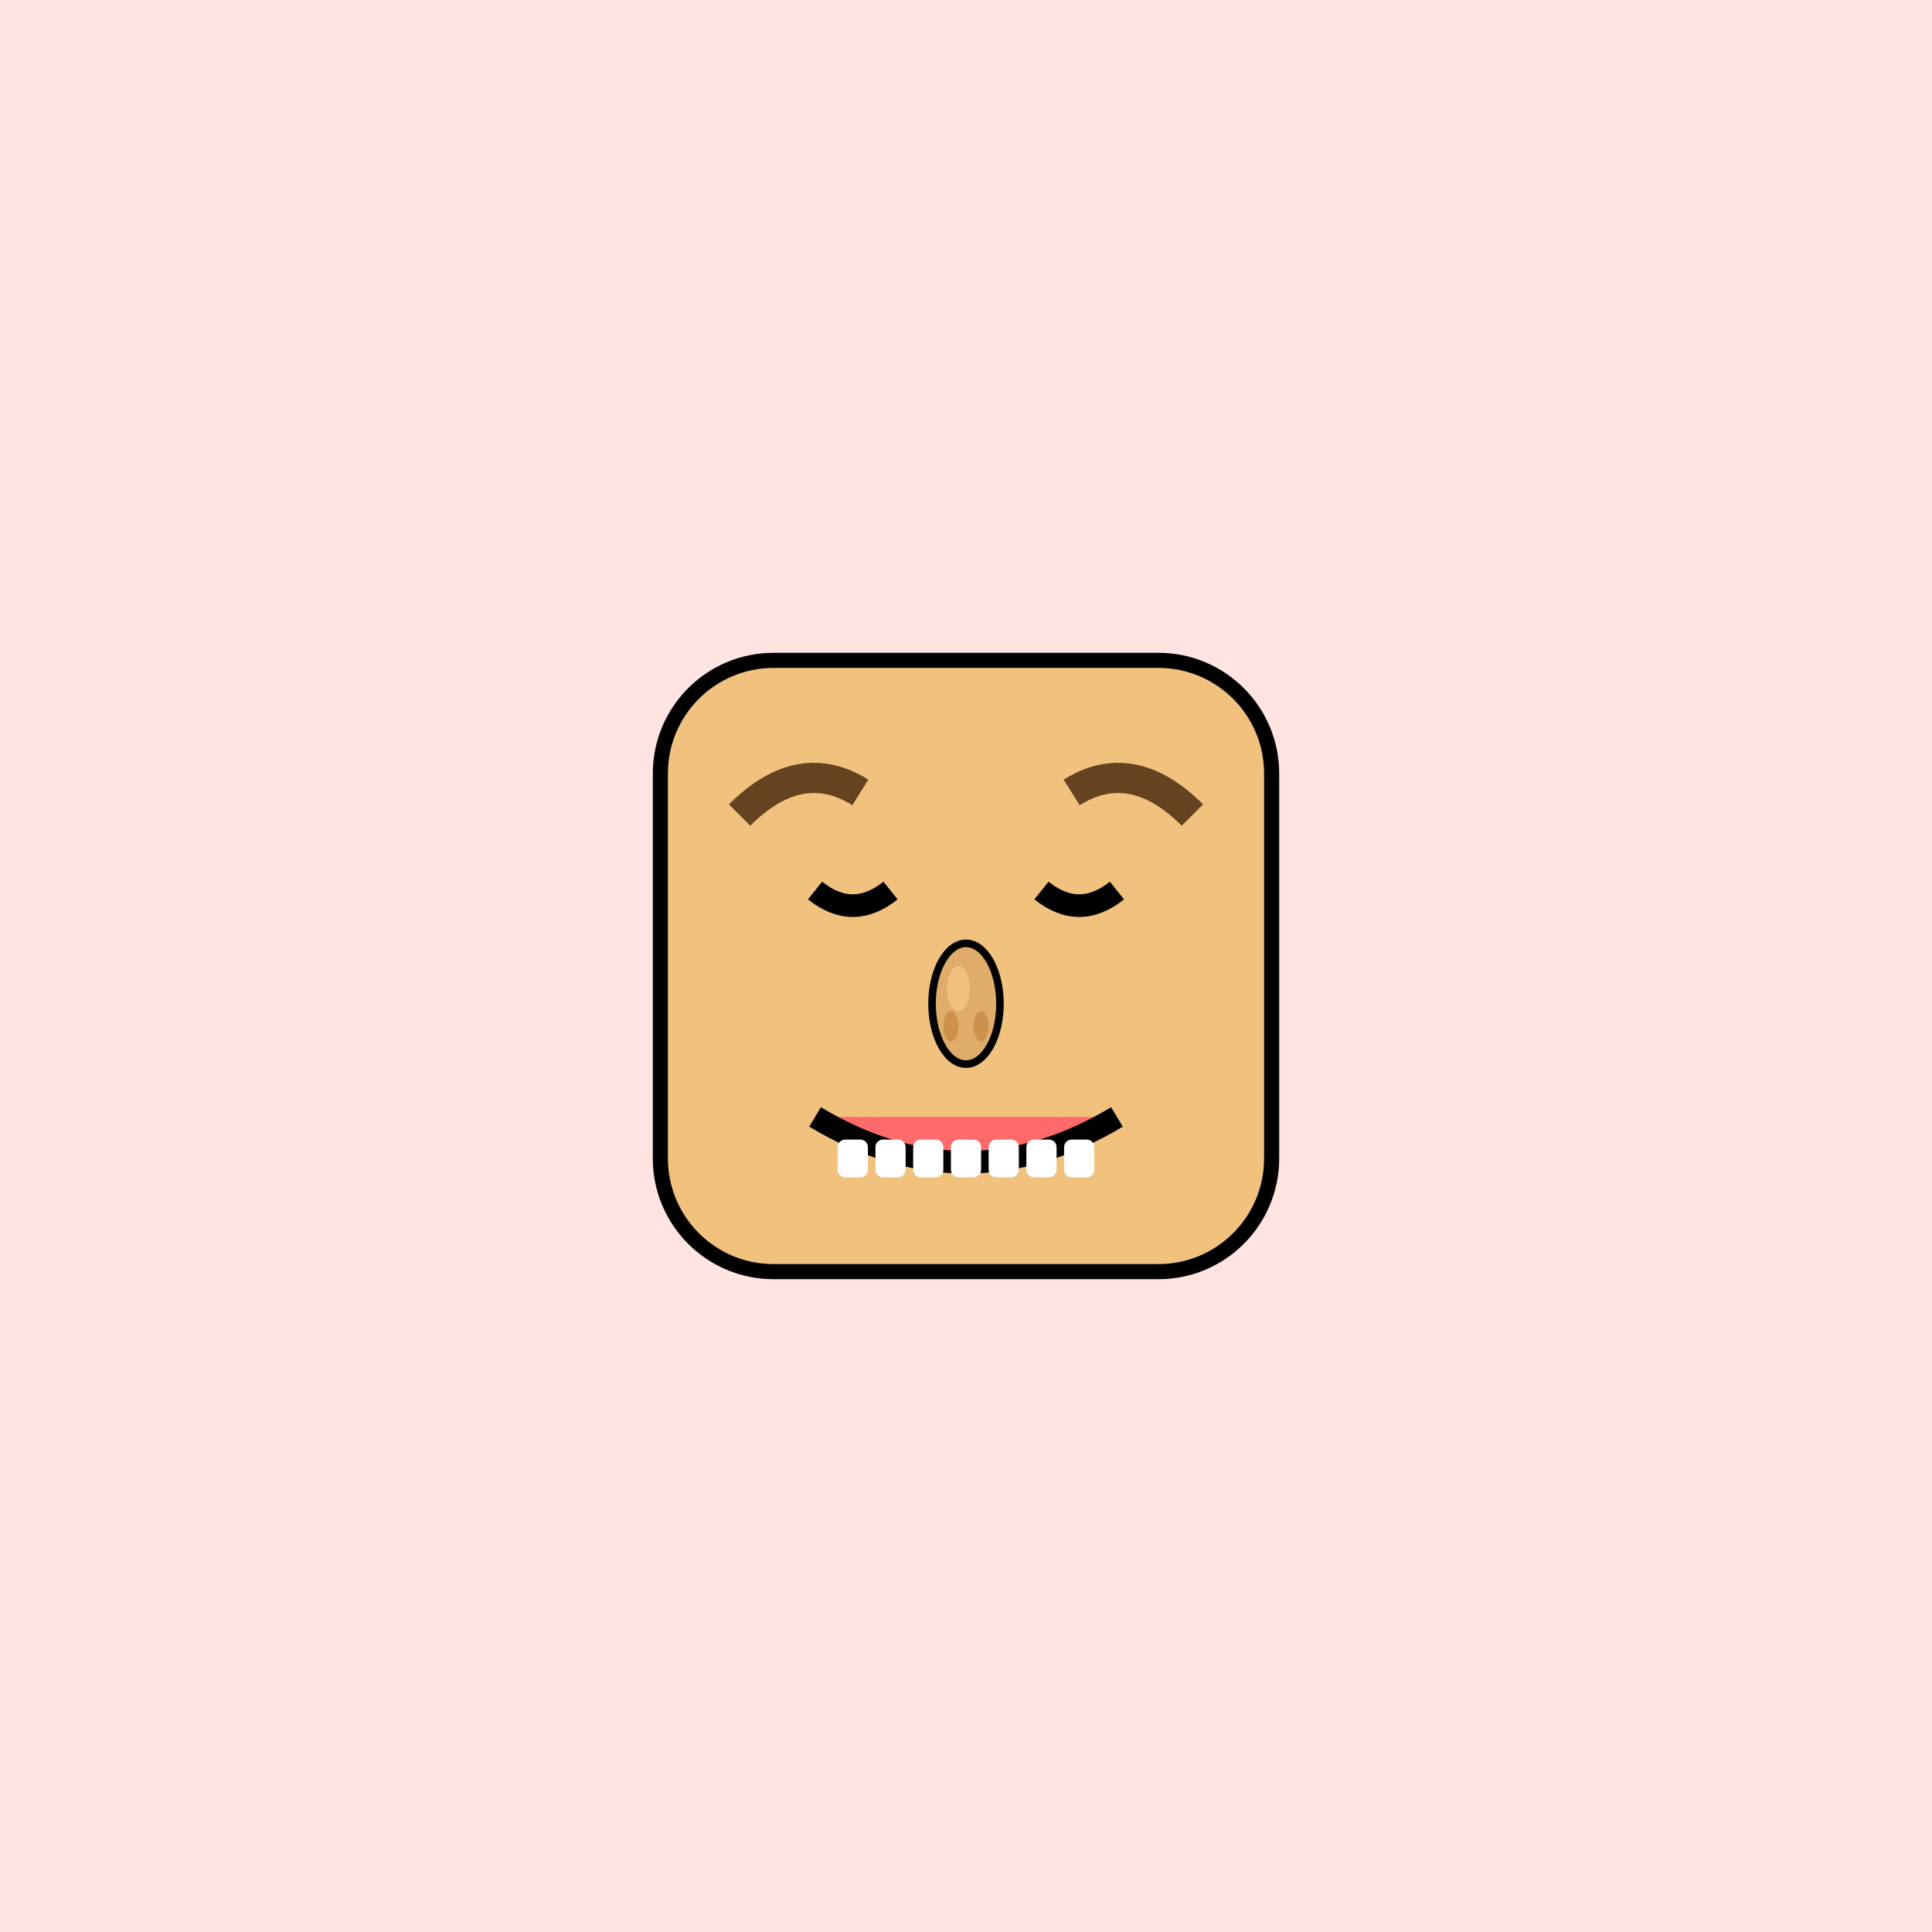
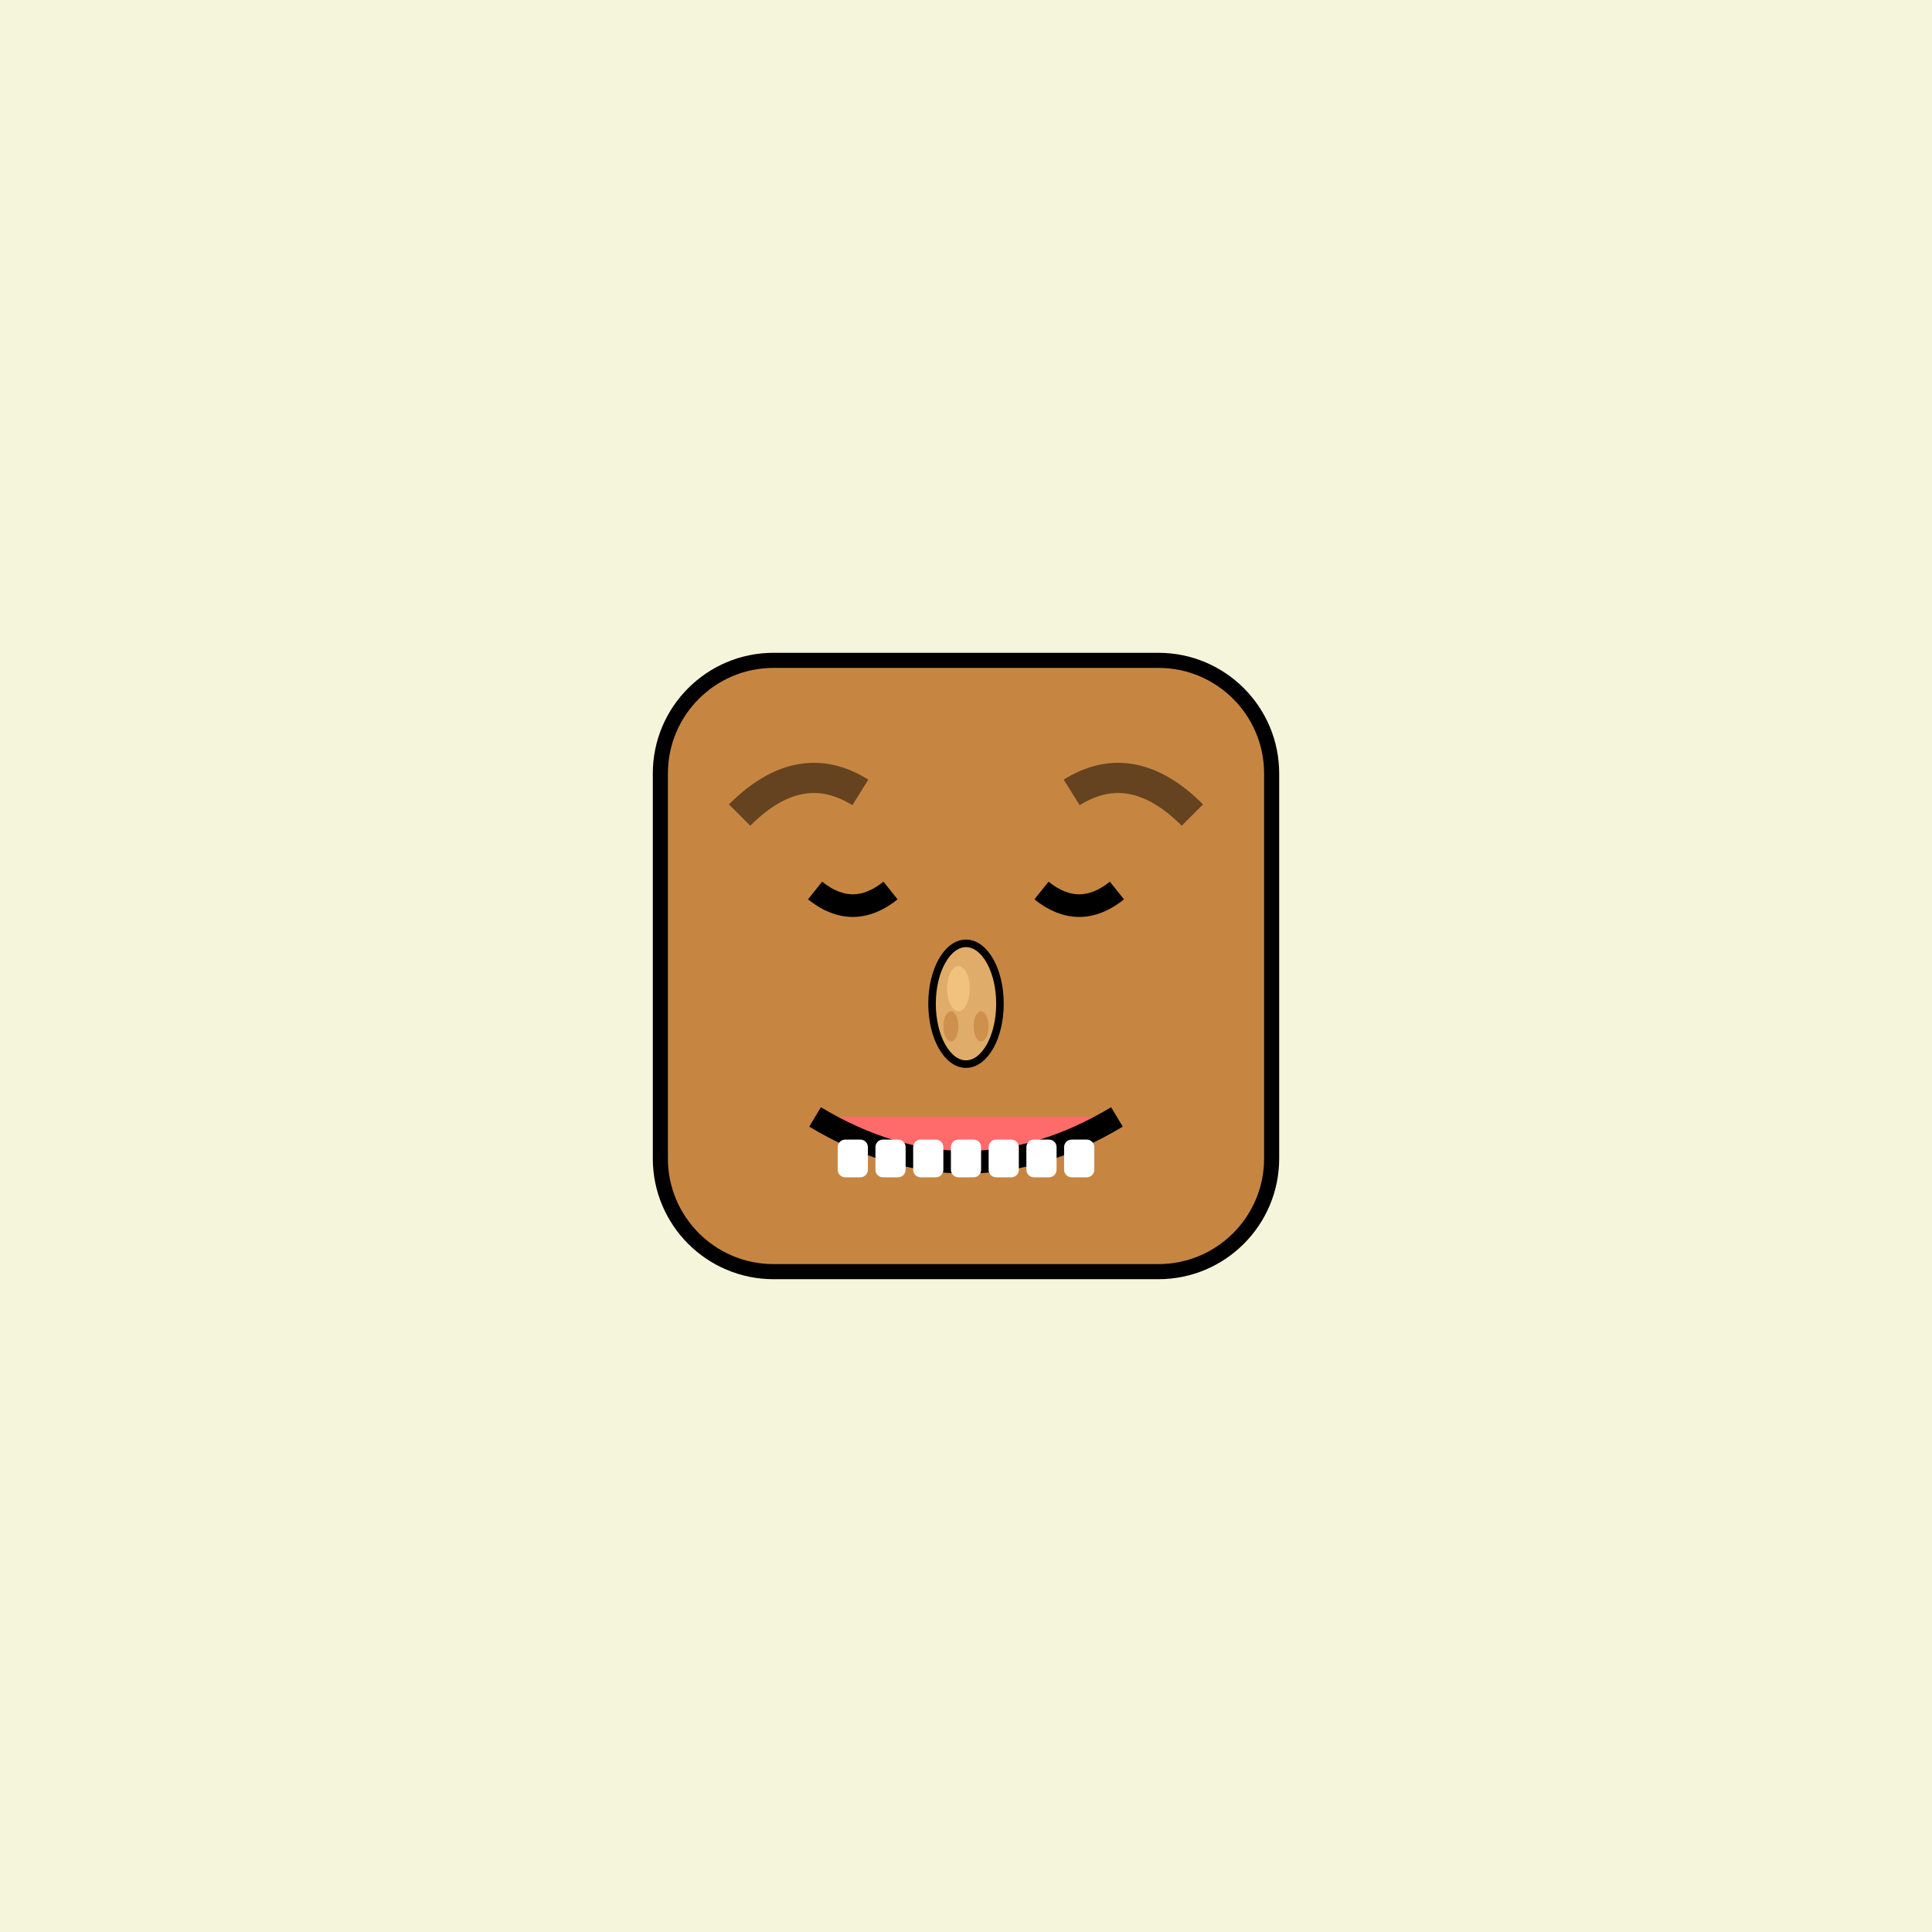
<svg xmlns="http://www.w3.org/2000/svg" width="256" height="256">
-   <rect width="100%" height="100%" fill="#FFE4E1" />
-   <rect x="87.5" y="87.5" width="81" height="81" rx="15" ry="15" fill="#F1C27D" stroke="#000" stroke-width="2" />
+   <rect width="100%" height="100%" fill="#F5F5DC" />
+   <rect x="87.5" y="87.5" width="81" height="81" rx="15" ry="15" fill="#C68642" stroke="#000" stroke-width="2" />
  <path d="M 108 118 Q 113 122 118 118" stroke="#000" stroke-width="3" fill="none" />
  <path d="M 138 118 Q 143 122 148 118" stroke="#000" stroke-width="3" fill="none" />
  <path d="M 98 108 Q 106 100 114 105" stroke="#654321" stroke-width="4" fill="none" />
  <path d="M 142 105 Q 150 100 158 108" stroke="#654321" stroke-width="4" fill="none" />
  <ellipse cx="128" cy="133" rx="4.5" ry="8" fill="#E0AC69" stroke="#000" stroke-width="1" />
  <ellipse cx="127" cy="131" rx="1.5" ry="3" fill="#F1C27D" />
  <ellipse cx="126" cy="136" rx="1" ry="2" fill="#C68642" opacity="0.7" />
  <ellipse cx="130" cy="136" rx="1" ry="2" fill="#C68642" opacity="0.7" />
  <path d="M 108 148 Q 128 160 148 148" stroke="#000" stroke-width="3" fill="#FF6B6B" />
  <rect x="111" y="151" width="4" height="5" fill="white" rx="1" />
  <rect x="116" y="151" width="4" height="5" fill="white" rx="1" />
  <rect x="121" y="151" width="4" height="5" fill="white" rx="1" />
  <rect x="126" y="151" width="4" height="5" fill="white" rx="1" />
  <rect x="131" y="151" width="4" height="5" fill="white" rx="1" />
  <rect x="136" y="151" width="4" height="5" fill="white" rx="1" />
  <rect x="141" y="151" width="4" height="5" fill="white" rx="1" />
</svg>
